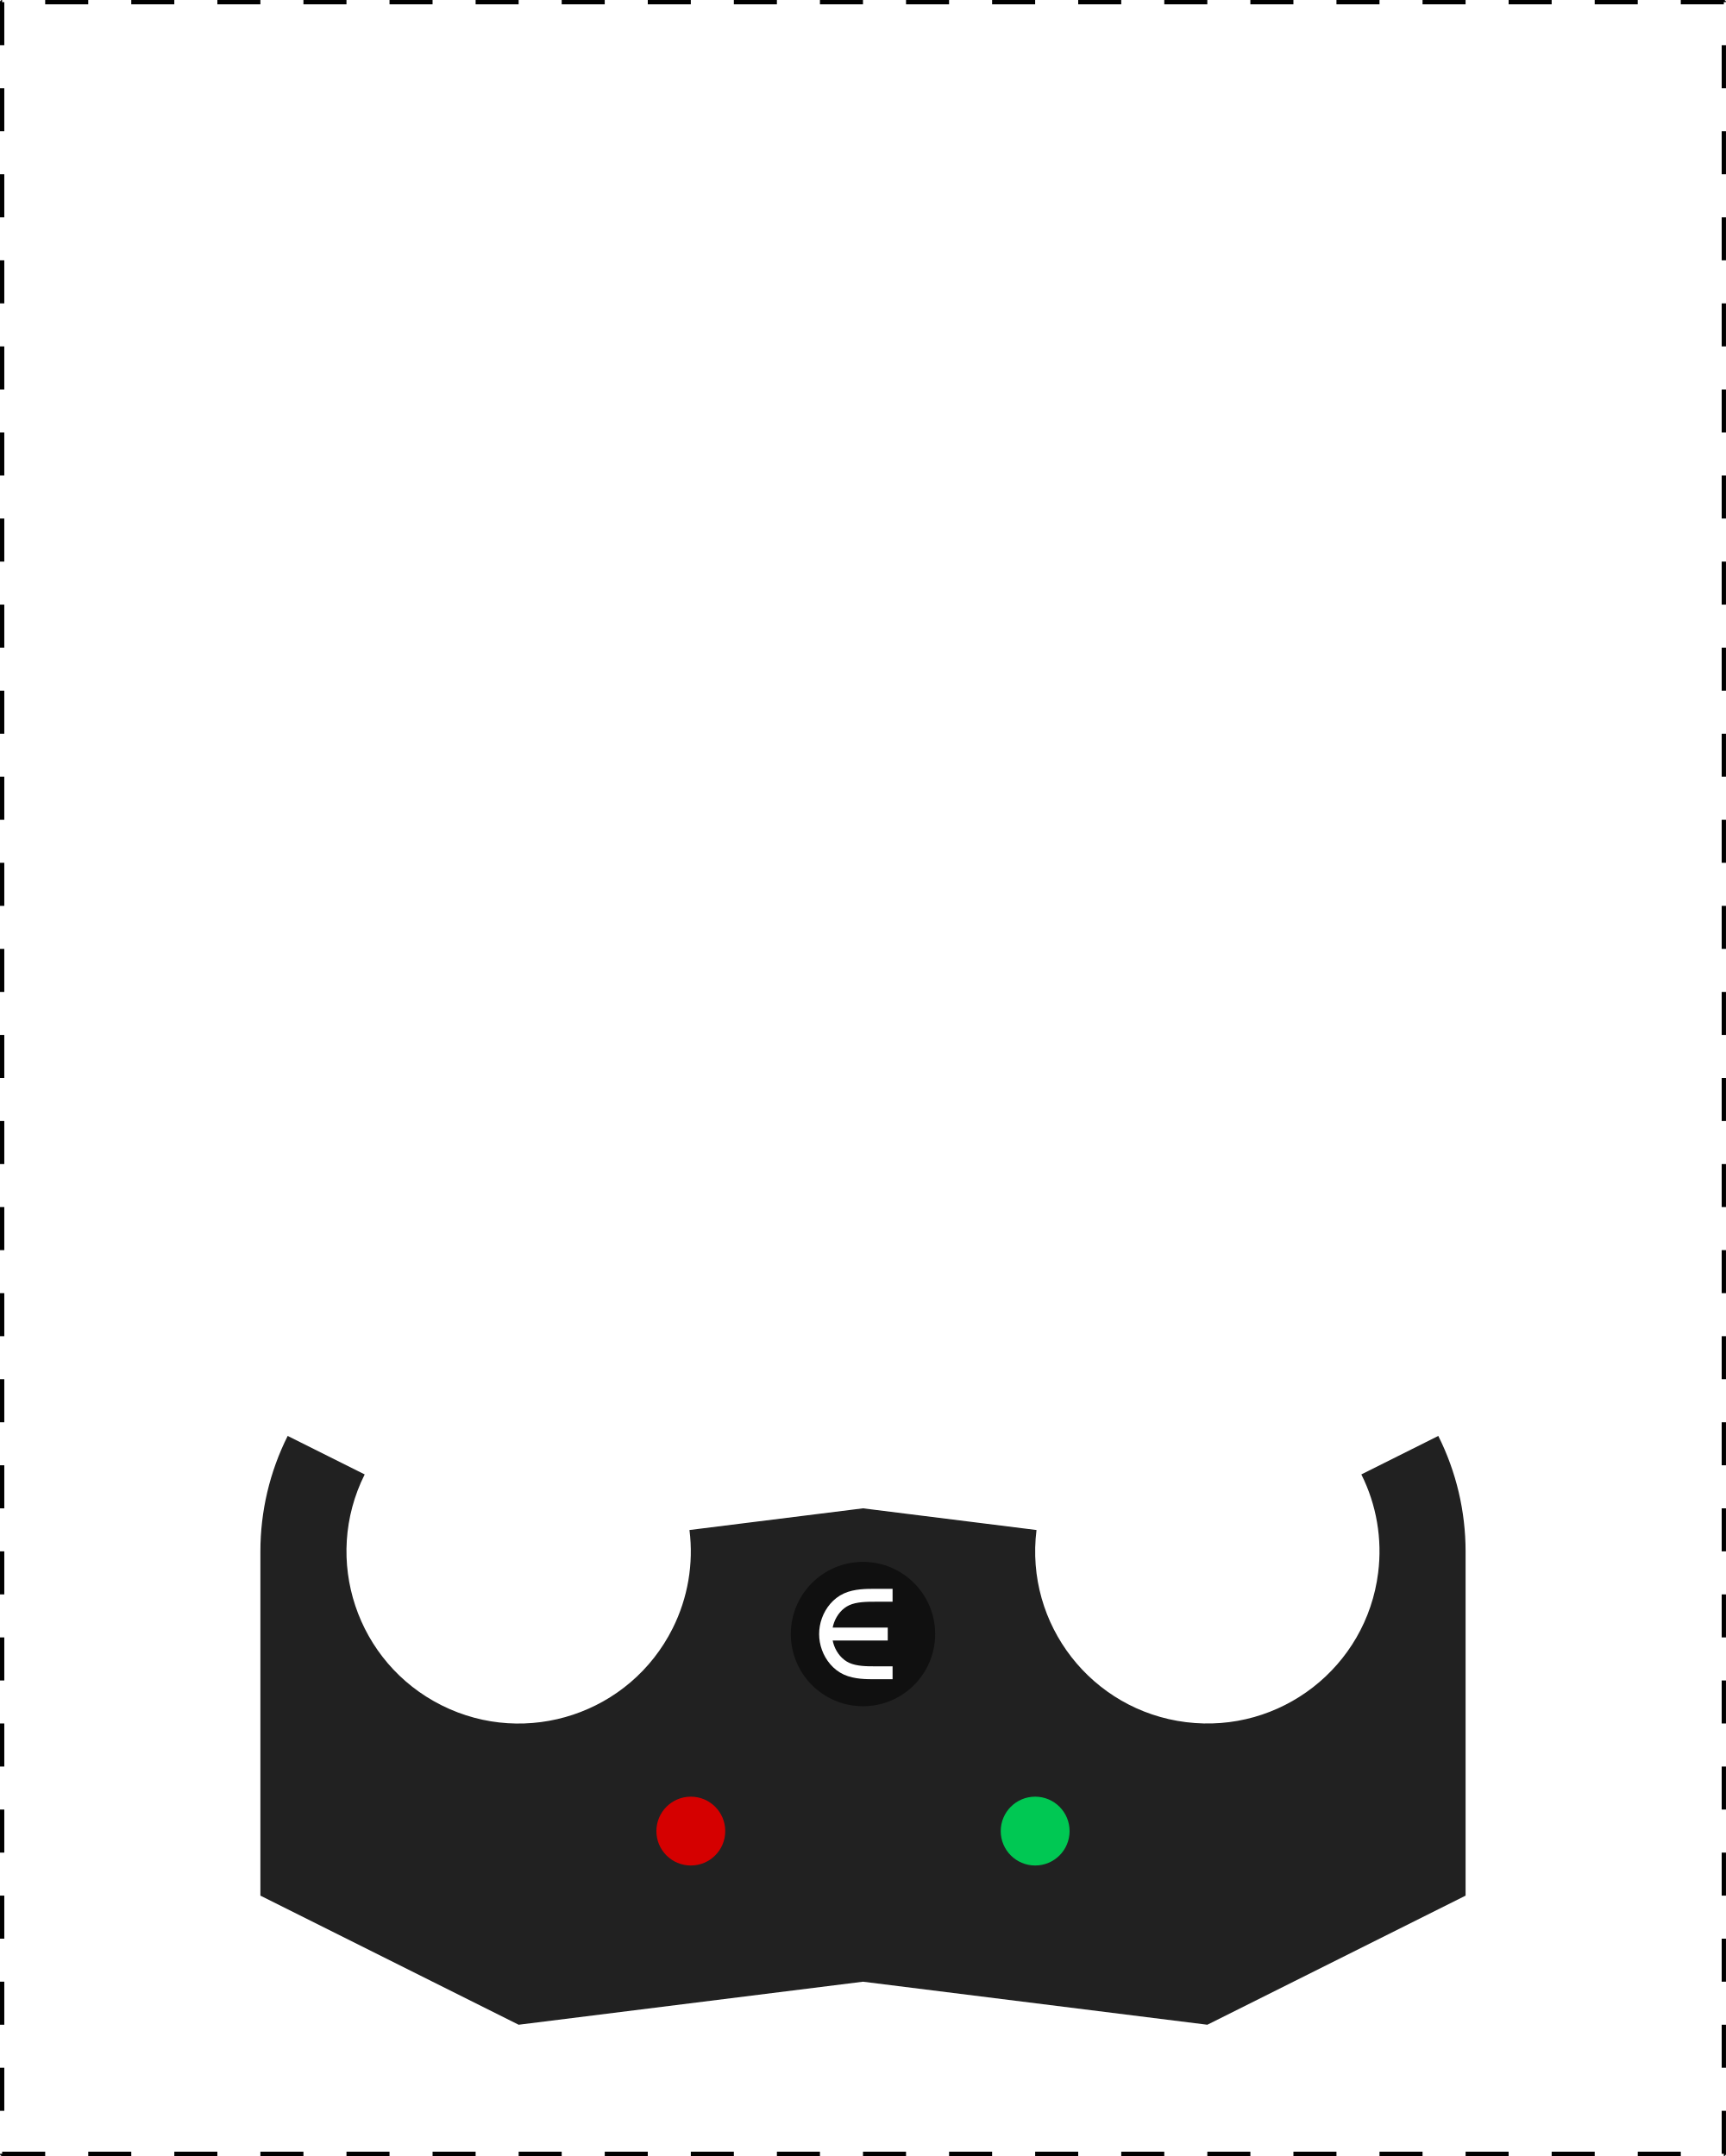
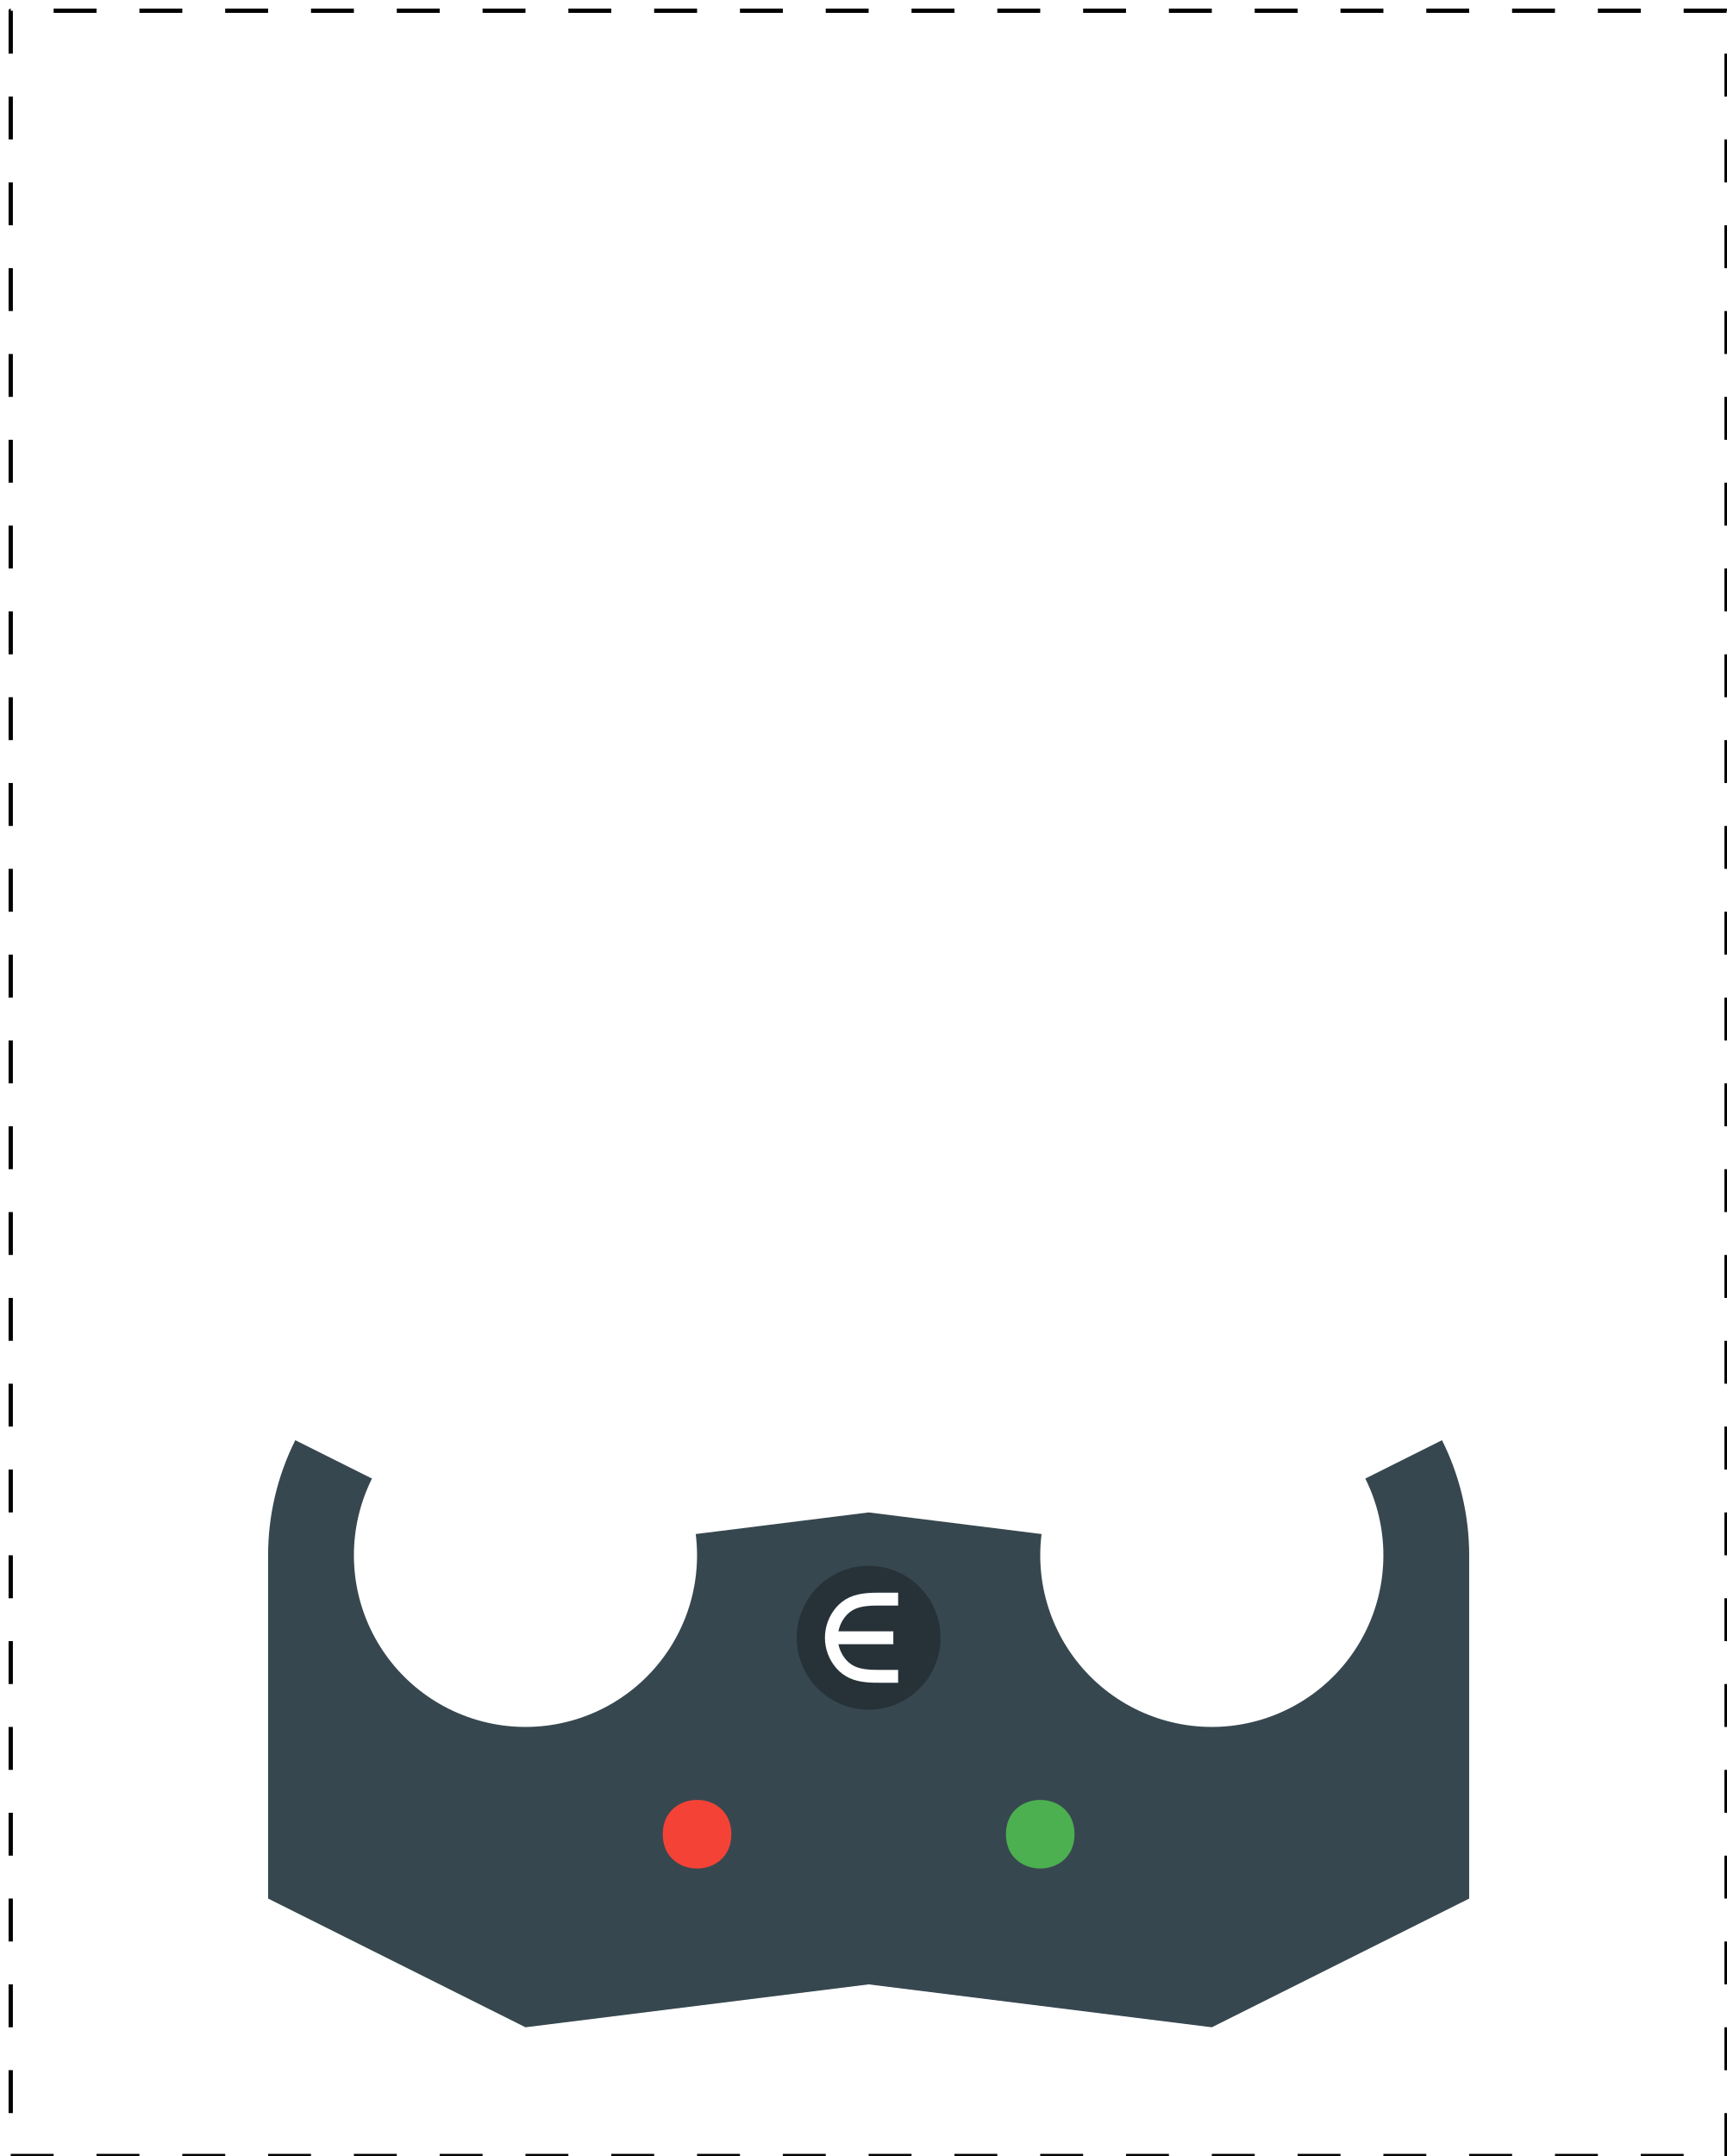
- <svg xmlns="http://www.w3.org/2000/svg" width="160.4pt" height="200.4pt" viewBox="0 0 160.4 200.4" version="1.1">
-   <defs>
-     <clipPath id="clip1">
-       <path d="M 0 0 L 160.398 0 L 160.398 200.398 L 0 200.398 Z M 0 0 " />
-     </clipPath>
-   </defs>
-   <g id="surface1">
-     <g clip-path="url(#clip1)" clip-rule="nonzero">
-       <path style="fill:none;stroke-width:0.4;stroke-linecap:butt;stroke-linejoin:round;stroke:rgb(0%,0%,0%);stroke-opacity:1;stroke-dasharray:4;stroke-miterlimit:10;" d="M 175.999 528.001 L 175.999 328.001 L 335.999 328.001 L 335.999 528.001 Z M 175.999 528.001 " transform="matrix(1,0,0,-1,-175.8,528.2)" />
-     </g>
-     <path style=" stroke:none;fill-rule:evenodd;fill:rgb(12.9%,12.9%,12.9%);fill-opacity:1;" d="M 24.199 144.199 C 24.199 140.473 25.066 136.801 26.734 133.469 L 33.891 137.047 C 29.938 144.949 33.141 154.559 41.047 158.512 C 48.949 162.465 58.559 159.258 62.512 151.355 C 63.926 148.531 64.469 145.348 64.074 142.215 L 80.199 140.199 L 96.324 142.215 C 95.227 150.984 101.445 158.98 110.215 160.074 C 118.984 161.172 126.98 154.953 128.074 146.184 C 128.469 143.051 127.926 139.871 126.512 137.047 L 133.664 133.469 C 135.332 136.801 136.199 140.473 136.199 144.199 L 136.199 176.199 L 112.199 188.199 L 80.199 184.199 L 48.199 188.199 L 24.199 176.199 Z M 24.199 144.199 " />
-     <path style=" stroke:none;fill-rule:evenodd;fill:rgb(6.299%,6.299%,6.299%);fill-opacity:1;" d="M 86.906 151.883 C 86.906 148.18 83.906 145.176 80.199 145.176 C 76.496 145.176 73.492 148.18 73.492 151.883 C 73.492 155.59 76.496 158.594 80.199 158.594 C 83.906 158.594 86.906 155.59 86.906 151.883 " />
-     <path style="fill:none;stroke-width:1.2;stroke-linecap:butt;stroke-linejoin:round;stroke:rgb(100%,100%,100%);stroke-opacity:1;stroke-miterlimit:10;" d="M 252.448 376.317 L 258.3 376.317 " transform="matrix(1,0,0,-1,-175.8,528.2)" />
-     <path style="fill:none;stroke-width:1.2;stroke-linecap:butt;stroke-linejoin:round;stroke:rgb(100%,100%,100%);stroke-opacity:1;stroke-miterlimit:10;" d="M 258.749 379.919 C 258.3 379.919 257.851 379.919 257.101 379.919 C 256.351 379.919 255.3 379.919 254.476 379.544 C 253.652 379.169 253.05 378.419 252.749 377.591 C 252.448 376.766 252.448 375.868 252.749 375.044 C 253.05 374.216 253.652 373.466 254.476 373.091 C 255.3 372.716 256.351 372.716 257.101 372.716 C 257.851 372.716 258.3 372.716 258.749 372.716 " transform="matrix(1,0,0,-1,-175.8,528.2)" />
-     <path style=" stroke:none;fill-rule:evenodd;fill:rgb(0%,78.4%,32.5%);fill-opacity:1;" d="M 99.398 170.199 C 99.398 168.434 97.969 167 96.199 167 C 94.434 167 93 168.434 93 170.199 C 93 171.969 94.434 173.398 96.199 173.398 C 97.969 173.398 99.398 171.969 99.398 170.199 " />
-     <path style=" stroke:none;fill-rule:evenodd;fill:rgb(83.499%,0%,0%);fill-opacity:1;" d="M 67.398 170.199 C 67.398 168.434 65.969 167 64.199 167 C 62.434 167 61 168.434 61 170.199 C 61 171.969 62.434 173.398 64.199 173.398 C 65.969 173.398 67.398 171.969 67.398 170.199 " />
+ <svg xmlns="http://www.w3.org/2000/svg" width="161pt" height="201pt" viewBox="0 0 161 201" version="1.1">
+   <g id="surface27082">
+     <path style="fill:none;stroke-width:0.4;stroke-linecap:butt;stroke-linejoin:round;stroke:rgb(0%,0%,0%);stroke-opacity:1;stroke-dasharray:4;stroke-miterlimit:10;" d="M 176 528 L 176 328 L 336 328 L 336 528 Z M 176 528 " transform="matrix(1,0,0,-1,-175,529)" />
+     <path style=" stroke:none;fill-rule:evenodd;fill:rgb(21.6%,27.8%,31%);fill-opacity:1;" d="M 25 145 C 25 141.273 25.867 137.598 27.535 134.266 L 34.688 137.844 C 32.426 142.375 32.438 147.711 34.727 152.23 C 37.016 156.746 41.309 159.914 46.301 160.77 C 51.293 161.625 56.395 160.066 60.055 156.566 C 63.715 153.066 65.504 148.039 64.875 143.016 L 81 141 L 97.125 143.016 C 96.496 148.039 98.285 153.066 101.945 156.566 C 105.605 160.066 110.707 161.625 115.699 160.77 C 120.691 159.914 124.984 156.746 127.273 152.23 C 129.562 147.711 129.574 142.375 127.312 137.844 L 134.465 134.266 C 136.133 137.598 137 141.273 137 145 L 137 177 L 113 189 L 81 185 L 49 189 L 25 177 Z M 25 145 " />
+     <path style=" stroke:none;fill-rule:evenodd;fill:rgb(14.9%,19.6%,22%);fill-opacity:1;" d="M 87.707 152.684 C 87.707 148.98 84.703 145.977 81 145.977 C 77.297 145.977 74.293 148.98 74.293 152.684 C 74.293 156.387 77.297 159.391 81 159.391 C 84.703 159.391 87.707 156.387 87.707 152.684 Z M 87.707 152.684 " />
+     <path style="fill:none;stroke-width:1.2;stroke-linecap:butt;stroke-linejoin:round;stroke:rgb(100%,100%,100%);stroke-opacity:1;stroke-miterlimit:10;" d="M 252.449 376.316 L 258.301 376.316 " transform="matrix(1,0,0,-1,-175,529)" />
+     <path style="fill:none;stroke-width:1.2;stroke-linecap:butt;stroke-linejoin:round;stroke:rgb(100%,100%,100%);stroke-opacity:1;stroke-miterlimit:10;" d="M 258.75 379.918 C 258.301 379.918 257.852 379.918 257.102 379.918 C 256.352 379.918 255.301 379.918 254.477 379.543 C 253.648 379.168 253.051 378.418 252.75 377.594 C 252.449 376.766 252.449 375.867 252.75 375.043 C 253.051 374.219 253.648 373.469 254.477 373.094 C 255.301 372.719 256.352 372.719 257.102 372.719 C 257.852 372.719 258.301 372.719 258.75 372.719 " transform="matrix(1,0,0,-1,-175,529)" />
+     <path style=" stroke:none;fill-rule:evenodd;fill:rgb(29.8%,68.6%,31.4%);fill-opacity:1;" d="M 100.199 171 C 100.199 166.734 93.801 166.734 93.801 171 C 93.801 175.266 100.199 175.266 100.199 171 Z M 100.199 171 " />
+     <path style=" stroke:none;fill-rule:evenodd;fill:rgb(95.7%,26.3%,21.2%);fill-opacity:1;" d="M 68.199 171 C 68.199 166.734 61.801 166.734 61.801 171 C 61.801 175.266 68.199 175.266 68.199 171 Z M 68.199 171 " />
  </g>
</svg>
